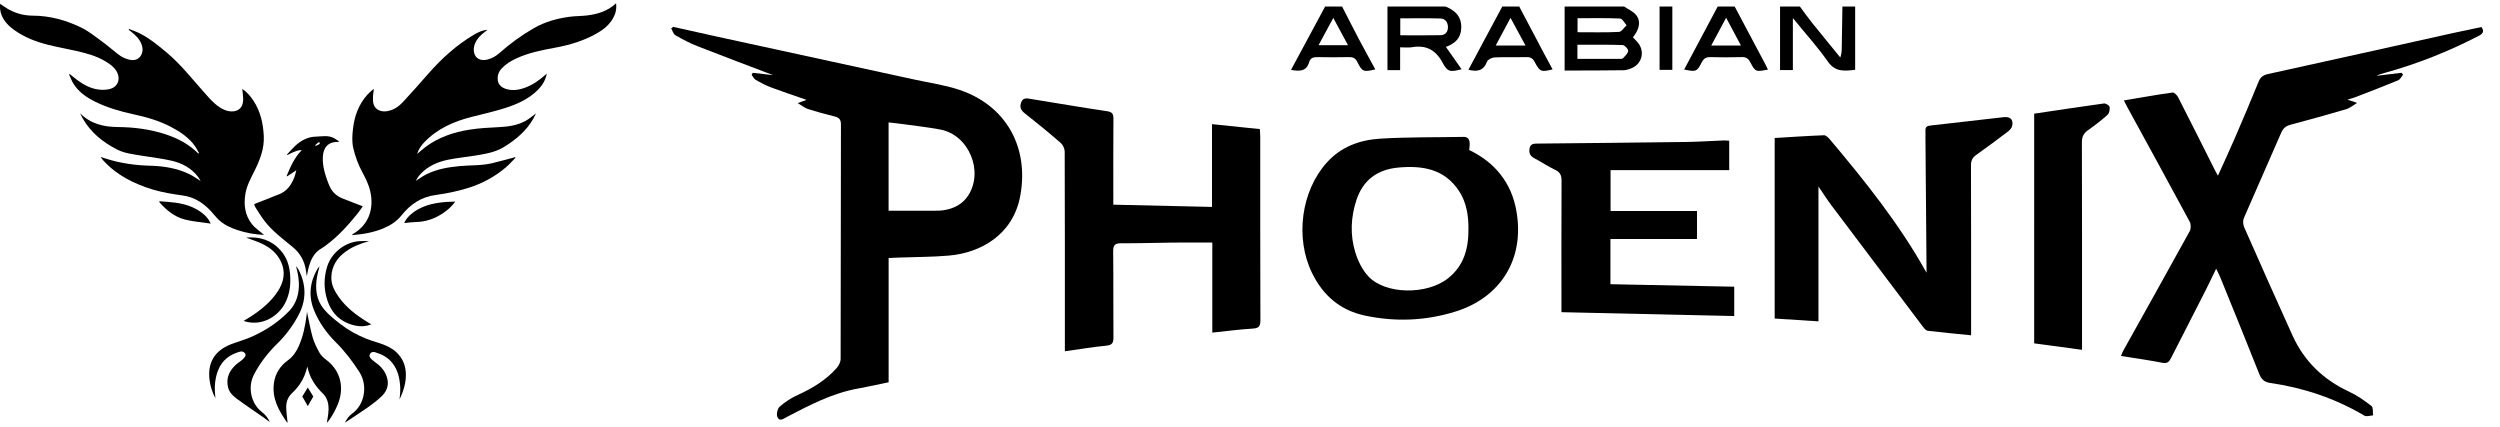
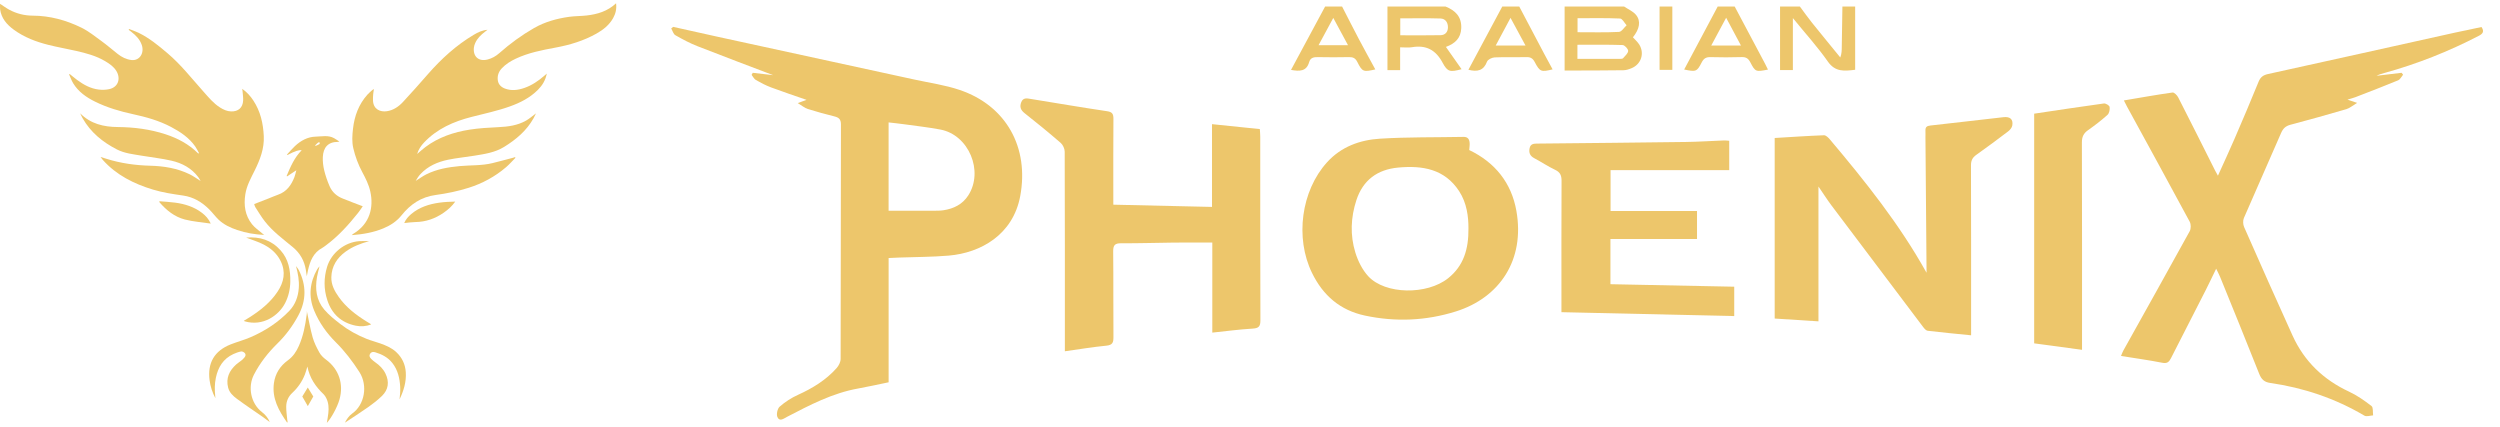
<svg xmlns="http://www.w3.org/2000/svg" version="1.1" id="Layer_1" x="0px" y="0px" width="819.5px" height="139.705px" viewBox="0 0 819.5 139.705" enable-background="new 0 0 819.5 139.705" xml:space="preserve">
  <g>
-     <path d="M532.395,2.147c1.32,0.896,2.925,1.558,3.896,2.739c1.679,2.041,1.154,4.636-1.021,7.348c0.704,0.79,1.542,1.5,2.091,2.389   c1.775,2.876,0.608,6.421-2.51,7.722c-0.845,0.354-1.779,0.666-2.679,0.679c-5.57,0.082-11.146,0.074-16.72,0.095   c-0.761,0.002-1.522,0-2.571,0c0-7.102,0-14.037,0-20.972C519.386,2.147,525.89,2.147,532.395,2.147z M517.079,19.302   c4.839,0,9.463,0.003,14.085-0.01c0.303,0,0.723-0.024,0.881-0.212c0.646-0.759,1.634-1.569,1.665-2.394   c0.026-0.644-1.146-1.898-1.82-1.921c-4.902-0.167-9.813-0.09-14.811-0.09C517.079,16.233,517.079,17.606,517.079,19.302z    M517.118,10.562c4.654,0,9.125,0.12,13.579-0.103c0.869-0.043,1.672-1.414,2.506-2.171c-0.71-0.773-1.391-2.182-2.135-2.214   c-4.604-0.207-9.219-0.104-13.95-0.104C517.118,7.552,517.118,8.91,517.118,10.562z" />
-     <path d="M473.856,2.147c3.214,1.278,5.29,3.319,5.142,7.098c-0.13,3.262-2.012,5.023-5.031,6.135   c1.76,2.504,3.427,4.876,5.137,7.309c-3.729,0.971-4.575,0.949-6.208-2.108c-2.263-4.237-5.429-5.905-10.095-5.099   c-1.123,0.194-2.31,0.029-3.838,0.029c0,2.53,0,4.946,0,7.479c-1.571,0-2.773,0-4.154,0c0-6.994,0-13.917,0-20.842   C461.157,2.147,467.506,2.147,473.856,2.147z M459.008,11.567c4.492,0,8.861,0.063,13.229-0.034   c1.493-0.034,2.401-1.046,2.401-2.598c0-1.601-0.86-2.823-2.438-2.872c-4.367-0.136-8.74-0.047-13.191-0.047   C459.008,7.994,459.008,9.737,459.008,11.567z" />
-     <path d="M608.123,2.147c0,6.866,0,13.732,0,20.724c-3.625,0.446-6.543,0.749-8.946-2.684c-3.354-4.789-7.314-9.154-11.474-14.26   c0,6.059,0,11.466,0,17.03c-1.52,0-2.713,0-4.203,0c0-6.948,0-13.879,0-20.811c2.168,0,4.336,0,6.503,0   c1.32,1.769,2.59,3.579,3.969,5.299c3.063,3.821,6.183,7.597,9.276,11.392c0.484-1.277,0.473-2.401,0.487-3.525   c0.064-4.389,0.137-8.778,0.206-13.166C605.336,2.147,606.729,2.147,608.123,2.147z" />
-     <path d="M439.941,2.147c1.859,3.615,3.689,7.245,5.588,10.841c1.721,3.26,3.514,6.48,5.299,9.764   c-3.906,0.899-4.259,0.818-5.908-2.457c-0.629-1.249-1.406-1.601-2.707-1.573c-3.397,0.07-6.799,0.073-10.194,0.002   c-1.364-0.028-2.464,0.172-2.882,1.645c-0.873,3.081-3.154,3.052-5.942,2.542c3.753-6.975,7.463-13.869,11.173-20.763   C436.225,2.147,438.082,2.147,439.941,2.147z M432.226,14.807c3.477,0,6.428,0,9.647,0c-1.634-3.023-3.113-5.765-4.824-8.932   C435.346,9.029,433.848,11.801,432.226,14.807z" />
-     <path d="M568.633,2.147c3.328,6.27,6.661,12.539,9.989,18.81c0.315,0.595,0.601,1.207,0.916,1.849   c-3.973,0.781-4.15,0.769-5.772-2.362c-0.657-1.268-1.41-1.777-2.857-1.731c-3.398,0.108-6.809,0.107-10.209,0.01   c-1.434-0.041-2.227,0.446-2.876,1.72c-1.572,3.079-1.879,3.15-5.754,2.343c3.678-6.907,7.333-13.772,10.988-20.638   C564.916,2.147,566.774,2.147,568.633,2.147z M570.684,14.922c-1.664-3.119-3.153-5.911-4.855-9.104   c-1.75,3.26-3.243,6.046-4.885,9.104C564.347,14.922,567.264,14.922,570.684,14.922z" />
-     <path d="M498.014,2.147c2.728,5.172,5.449,10.347,8.184,15.516c0.895,1.69,1.816,3.365,2.742,5.078   c-3.777,0.921-4.165,0.808-5.875-2.433c-0.628-1.189-1.385-1.625-2.717-1.59c-3.475,0.088-6.956-0.06-10.424,0.101   c-0.875,0.041-2.217,0.698-2.48,1.397c-1.114,2.961-3.18,3.393-6.096,2.652c3.705-6.923,7.398-13.823,11.092-20.722   C494.297,2.147,496.156,2.147,498.014,2.147z M500.064,14.929c-1.7-3.139-3.206-5.919-4.914-9.073   c-1.732,3.237-3.223,6.019-4.855,9.073C493.713,14.929,496.623,14.929,500.064,14.929z" />
-     <path d="M548.19,2.147c0,6.852,0,13.703,0,20.761c-1.396,0-2.637,0-4.182,0c0-6.936,0-13.848,0-20.761   C545.403,2.147,546.797,2.147,548.19,2.147z" />
-     <path d="M291.29,84.584c0,13.685,0,27.065,0,40.729c-3.356,0.688-6.646,1.441-9.964,2.033c-8.44,1.504-15.899,5.434-23.38,9.32   c-1.056,0.549-2.415,1.682-3.12,0.021c-0.383-0.9,0.024-2.754,0.758-3.396c1.775-1.548,3.839-2.884,5.99-3.856   c4.784-2.168,9.176-4.843,12.679-8.785c0.696-0.781,1.303-1.984,1.306-2.996c0.072-25.618,0.039-51.237,0.102-76.855   c0.005-1.715-0.694-2.282-2.155-2.646c-2.922-0.73-5.835-1.515-8.706-2.426c-1.001-0.318-1.865-1.073-3.299-1.931   c1.356-0.502,2.023-0.748,2.872-1.062c-3.979-1.388-7.814-2.657-11.594-4.074c-1.728-0.648-3.388-1.514-4.993-2.432   c-0.598-0.341-0.949-1.112-1.413-1.688c0.127-0.225,0.255-0.45,0.383-0.675c2.786,0.321,5.572,0.643,8.358,0.964   c-0.058,0.125-0.116,0.25-0.174,0.375c-8.773-3.342-17.565-6.634-26.305-10.06c-2.509-0.983-4.917-2.265-7.259-3.606   c-0.656-0.376-0.91-1.454-1.348-2.21c0.21-0.173,0.42-0.346,0.63-0.52c4.96,1.104,9.915,2.227,14.88,3.307   c21.449,4.67,42.903,9.321,64.352,13.993c4.906,1.068,9.939,1.767,14.668,3.367c15.321,5.184,22.833,18.877,19.872,34.795   c-2.353,12.65-12.911,18.614-23.43,19.517c-5.389,0.463-10.82,0.438-16.23,0.637C293.702,84.466,292.634,84.522,291.29,84.584z    M291.28,69.084c5.023,0,9.792,0.009,14.563-0.007c1.158-0.004,2.332,0.015,3.47-0.163c3.334-0.523,6.183-1.919,8.083-4.859   c5.136-7.946,0.171-19.824-9.107-21.582c-3.943-0.747-7.946-1.187-11.923-1.741c-1.634-0.228-3.275-0.393-5.085-0.606   c0,0.816,0,1.27,0,1.724C291.28,50.656,291.28,59.463,291.28,69.084z" />
-     <path d="M727.038,57.596c1.925-4.268,3.716-8.102,5.393-11.985c2.694-6.249,5.374-12.507,7.929-18.813   c0.635-1.564,1.552-2.193,3.149-2.544c20.394-4.473,40.769-9.022,61.15-13.542c2.927-0.649,5.868-1.242,8.77-1.854   c1.027,1.46,0.385,2.227-0.822,2.854c-9.915,5.147-20.245,9.244-31.021,12.216c-0.86,0.238-1.727,0.474-2.55,0.915   c2.736-0.328,5.477-0.655,8.213-0.982c0.161,0.21,0.321,0.42,0.481,0.63c-0.537,0.63-0.95,1.559-1.633,1.842   c-4.63,1.917-9.314,3.705-13.989,5.517c-0.69,0.268-1.418,0.442-2.606,0.807c1.064,0.36,1.681,0.568,3.161,1.069   c-1.523,0.908-2.458,1.743-3.541,2.061c-6.083,1.781-12.188,3.483-18.314,5.107c-1.57,0.416-2.425,1.208-3.073,2.711   c-4.014,9.302-8.172,18.541-12.182,27.844c-0.361,0.838-0.31,2.118,0.063,2.968c5.237,11.889,10.513,23.761,15.884,35.59   c3.836,8.445,10.107,14.465,18.533,18.381c2.623,1.219,5.055,2.936,7.352,4.713c0.604,0.467,0.371,2.008,0.524,3.058   c-0.96,0.051-2.155,0.501-2.846,0.093c-9.59-5.665-19.924-9.146-30.912-10.727c-1.92-0.273-2.871-1.181-3.58-2.973   c-4.206-10.641-8.54-21.232-12.843-31.834c-0.315-0.773-0.729-1.511-1.274-2.631c-1.242,2.555-2.296,4.811-3.425,7.026   c-3.789,7.444-7.62,14.866-11.393,22.319c-0.636,1.25-1.271,1.795-2.85,1.481c-4.389-0.863-8.828-1.474-13.521-2.229   c0.309-0.723,0.486-1.274,0.767-1.774c7.267-13.035,14.564-26.054,21.757-39.128c0.445-0.813,0.438-2.287-0.004-3.106   c-6.777-12.596-13.666-25.135-20.523-37.688c-0.325-0.595-0.618-1.207-1.057-2.064c5.458-0.919,10.685-1.856,15.938-2.598   c0.546-0.078,1.5,0.879,1.853,1.567c4.085,7.985,8.09,16.01,12.12,24.023C726.321,56.325,726.556,56.722,727.038,57.596z" />
-     <path d="M349.064,115.146c0-1.189,0-1.955,0-2.72c0-20.905,0.02-41.813-0.055-62.717c-0.002-0.975-0.586-2.234-1.322-2.873   c-3.859-3.344-7.813-6.583-11.827-9.74c-1.317-1.036-1.674-2.103-1.094-3.593c0.627-1.611,1.934-1.258,3.147-1.063   c8.319,1.345,16.627,2.773,24.965,4.01c1.739,0.258,2.115,0.906,2.103,2.511c-0.069,8.439-0.035,16.879-0.037,25.318   c0,0.843,0,1.685,0,2.815c10.83,0.245,21.455,0.485,32.351,0.732c0-9.172,0-18.034,0-27.127c5.336,0.549,10.388,1.069,15.682,1.614   c0.048,0.891,0.131,1.707,0.131,2.522c0.007,20.054-0.025,40.107,0.053,60.161c0.008,2.03-0.572,2.604-2.574,2.723   c-4.313,0.251-8.605,0.832-13.194,1.31c0-9.911,0-19.62,0-29.522c-4.416,0-8.564-0.032-12.712,0.011   c-5.729,0.06-11.455,0.26-17.18,0.223c-2.056-0.014-2.621,0.646-2.6,2.669c0.102,9.368,0.007,18.737,0.085,28.106   c0.015,1.764-0.321,2.596-2.303,2.789C358.24,113.742,353.826,114.479,349.064,115.146z" />
-     <path d="M596.092,61.141c0,14.662,0,29.262,0,44.196c-4.676-0.299-9.424-0.604-14.35-0.917c0-19.703,0-39.313,0-59.185   c5.396-0.324,10.772-0.697,16.16-0.899c0.64-0.024,1.442,0.783,1.953,1.388c11.577,13.734,22.781,27.745,31.563,43.509   c0.107,0.191,0.306,0.339,0.107,0.125c-0.119-14.486-0.241-29.338-0.362-44.189c-0.006-0.774,0.039-1.55,0-2.322   c-0.058-1.154,0.416-1.573,1.604-1.701c7.999-0.867,15.983-1.844,23.979-2.734c2.181-0.242,3.201,0.69,2.893,2.694   c-0.109,0.712-0.745,1.486-1.354,1.951c-3.444,2.624-6.932,5.199-10.461,7.71c-1.246,0.886-1.744,1.867-1.737,3.45   c0.063,17.573,0.04,35.146,0.041,52.72c0,0.914,0,1.83,0,2.973c-4.896-0.493-9.568-0.928-14.225-1.481   c-0.551-0.063-1.117-0.733-1.509-1.254c-10.031-13.267-20.049-26.54-30.039-39.838C598.842,65.313,597.485,63.172,596.092,61.141z" />
-     <path d="M481.617,49.188c8.49,4.063,13.832,10.787,15.452,19.911c2.864,16.126-5.492,28.498-19.854,32.998   c-9.807,3.072-19.734,3.487-29.772,1.352c-8.147-1.734-13.756-6.58-17.375-14.004c-5.585-11.452-3.572-26.861,4.937-36.252   c4.633-5.114,10.795-7.33,17.379-7.737c9.096-0.563,18.235-0.406,27.357-0.586c1.434-0.028,1.924,0.802,2.008,2.001   C481.799,47.622,481.67,48.39,481.617,49.188z M481.358,74.823c0.013-3.777-0.521-8.261-3.044-12.14   c-4.76-7.315-12.051-8.49-19.991-7.753c-6.836,0.634-11.555,4.123-13.705,10.701c-1.845,5.644-2.083,11.466-0.34,17.125   c0.858,2.786,2.282,5.679,4.237,7.797c5.552,6.013,19.252,6.19,26.195,0.642C479.701,87.206,481.442,81.771,481.358,74.823z" />
-     <path d="M556.283,78.342c-9.576,0-18.912,0-28.382,0c0,4.987,0,9.817,0,14.82c13.515,0.272,26.942,0.545,40.58,0.819   c0,3.307,0,6.414,0,9.627c-18.795-0.422-37.541-0.844-56.638-1.275c0-0.846,0-1.738,0-2.632   c-0.002-13.466-0.032-26.931,0.035-40.396c0.008-1.759-0.41-2.833-2.09-3.627c-2.371-1.12-4.562-2.61-6.885-3.837   c-1.408-0.744-1.798-1.82-1.497-3.267c0.32-1.536,1.507-1.496,2.714-1.508c16.166-0.161,32.333-0.312,48.5-0.529   c4.176-0.056,8.344-0.34,12.515-0.503c0.521-0.02,1.045,0.064,1.706,0.109c0,3.101,0,6.08,0,9.625c-12.974,0-25.854,0-38.899,0   c0,4.774,0,8.987,0,13.398c9.377,0,18.771,0,28.341,0C556.283,72.244,556.283,75.131,556.283,78.342z" />
-     <path d="M666.804,37.262c7.727-1.151,15.282-2.311,22.855-3.344c0.599-0.081,1.786,0.638,1.868,1.125   c0.14,0.826-0.104,2.075-0.683,2.598c-2.003,1.812-4.164,3.466-6.376,5.023c-1.467,1.032-2.03,2.192-2.024,4.033   c0.068,21.755,0.044,43.509,0.044,65.265c0,0.834,0,1.669,0,2.711c-5.368-0.727-10.469-1.418-15.687-2.124   C666.804,87.435,666.804,62.458,666.804,37.262z" />
+     <g>
+       <path fill="#EDC66B" d="M532.395,2.147c1.32,0.896,2.926,1.558,3.896,2.739c1.679,2.041,1.154,4.636-1.021,7.348    c0.704,0.79,1.543,1.5,2.092,2.389c1.774,2.876,0.607,6.421-2.511,7.722c-0.845,0.354-1.778,0.666-2.679,0.679    c-5.57,0.082-11.146,0.074-16.72,0.095c-0.761,0.002-1.522,0-2.571,0c0-7.102,0-14.037,0-20.972    C519.386,2.147,525.89,2.147,532.395,2.147z M517.079,19.302c4.839,0,9.463,0.003,14.085-0.01c0.303,0,0.723-0.024,0.881-0.212    c0.646-0.759,1.634-1.569,1.665-2.394c0.026-0.644-1.146-1.898-1.82-1.921c-4.901-0.167-9.813-0.09-14.811-0.09    C517.079,16.233,517.079,17.606,517.079,19.302z M517.118,10.562c4.653,0,9.125,0.12,13.579-0.103    c0.869-0.043,1.672-1.414,2.506-2.171c-0.71-0.773-1.392-2.182-2.135-2.214c-4.604-0.207-9.22-0.104-13.95-0.104    C517.118,7.552,517.118,8.91,517.118,10.562z" />
+       <path fill="#EDC66B" d="M473.856,2.147c3.214,1.278,5.29,3.319,5.142,7.098c-0.13,3.262-2.012,5.023-5.031,6.135    c1.76,2.504,3.427,4.876,5.137,7.309c-3.729,0.971-4.574,0.949-6.208-2.108c-2.263-4.237-5.429-5.905-10.095-5.099    c-1.123,0.194-2.31,0.029-3.838,0.029c0,2.53,0,4.946,0,7.479c-1.571,0-2.773,0-4.154,0c0-6.994,0-13.917,0-20.842    C461.157,2.147,467.506,2.147,473.856,2.147z M459.008,11.567c4.492,0,8.861,0.063,13.229-0.034c1.493-0.034,2.4-1.046,2.4-2.598    c0-1.601-0.859-2.823-2.438-2.872c-4.367-0.136-8.74-0.047-13.191-0.047C459.008,7.994,459.008,9.737,459.008,11.567z" />
+       <path fill="#EDC66B" d="M608.123,2.147c0,6.866,0,13.732,0,20.724c-3.625,0.446-6.543,0.749-8.946-2.684    c-3.354-4.789-7.313-9.154-11.474-14.26c0,6.059,0,11.466,0,17.03c-1.521,0-2.713,0-4.203,0c0-6.948,0-13.879,0-20.811    c2.168,0,4.336,0,6.503,0c1.32,1.769,2.59,3.579,3.969,5.299c3.063,3.821,6.184,7.597,9.276,11.392    c0.484-1.277,0.473-2.401,0.487-3.525c0.063-4.389,0.137-8.778,0.206-13.166C605.336,2.147,606.729,2.147,608.123,2.147z" />
+       <path fill="#EDC66B" d="M439.941,2.147c1.858,3.615,3.688,7.245,5.588,10.841c1.721,3.26,3.514,6.48,5.299,9.764    c-3.906,0.899-4.259,0.818-5.908-2.457c-0.629-1.249-1.406-1.601-2.707-1.573c-3.396,0.07-6.799,0.073-10.193,0.002    c-1.364-0.028-2.465,0.172-2.883,1.645c-0.873,3.081-3.153,3.052-5.941,2.542c3.753-6.975,7.463-13.869,11.173-20.763    C436.225,2.147,438.082,2.147,439.941,2.147z M432.226,14.807c3.478,0,6.429,0,9.647,0c-1.634-3.023-3.113-5.765-4.824-8.932    C435.346,9.029,433.848,11.801,432.226,14.807z" />
+       <path fill="#EDC66B" d="M568.633,2.147c3.328,6.27,6.661,12.539,9.989,18.81c0.315,0.595,0.601,1.207,0.916,1.849    c-3.973,0.781-4.15,0.769-5.772-2.362c-0.656-1.268-1.409-1.777-2.856-1.731c-3.398,0.108-6.81,0.107-10.209,0.01    c-1.435-0.041-2.228,0.446-2.876,1.72c-1.572,3.079-1.879,3.15-5.754,2.343c3.678-6.907,7.333-13.772,10.987-20.638    C564.916,2.147,566.774,2.147,568.633,2.147z M570.684,14.922c-1.664-3.119-3.152-5.911-4.854-9.104    c-1.75,3.26-3.243,6.046-4.885,9.104C564.347,14.922,567.264,14.922,570.684,14.922z" />
+       <path fill="#EDC66B" d="M498.014,2.147c2.729,5.172,5.449,10.347,8.185,15.516c0.895,1.69,1.815,3.365,2.742,5.078    c-3.777,0.921-4.165,0.808-5.875-2.433c-0.628-1.189-1.386-1.625-2.718-1.59c-3.475,0.088-6.956-0.06-10.424,0.101    c-0.875,0.041-2.217,0.698-2.479,1.397c-1.114,2.961-3.181,3.393-6.097,2.652c3.705-6.923,7.398-13.823,11.093-20.722    C494.297,2.147,496.156,2.147,498.014,2.147z M500.064,14.929c-1.7-3.139-3.206-5.919-4.914-9.073    c-1.732,3.237-3.224,6.019-4.855,9.073C493.713,14.929,496.623,14.929,500.064,14.929z" />
+       <path fill="#EDC66B" d="M548.19,2.147c0,6.852,0,13.703,0,20.761c-1.396,0-2.638,0-4.183,0c0-6.936,0-13.848,0-20.761    C545.403,2.147,546.797,2.147,548.19,2.147z" />
+       <path fill="#EDC66B" d="M291.29,84.584c0,13.685,0,27.065,0,40.729c-3.356,0.688-6.646,1.44-9.964,2.033    c-8.44,1.504-15.899,5.434-23.38,9.319c-1.056,0.549-2.415,1.683-3.12,0.021c-0.383-0.899,0.024-2.754,0.758-3.396    c1.775-1.548,3.839-2.884,5.99-3.856c4.784-2.168,9.176-4.843,12.679-8.785c0.696-0.78,1.303-1.983,1.306-2.996    c0.072-25.617,0.039-51.236,0.102-76.854c0.005-1.715-0.694-2.282-2.155-2.646c-2.922-0.73-5.835-1.515-8.706-2.426    c-1.001-0.318-1.865-1.073-3.299-1.931c1.356-0.502,2.023-0.748,2.872-1.062c-3.979-1.388-7.814-2.657-11.594-4.074    c-1.728-0.648-3.388-1.514-4.993-2.432c-0.598-0.341-0.949-1.112-1.413-1.688c0.127-0.225,0.255-0.45,0.383-0.675    c2.786,0.321,5.572,0.643,8.358,0.964c-0.058,0.125-0.116,0.25-0.174,0.375c-8.773-3.342-17.565-6.634-26.305-10.06    c-2.509-0.983-4.917-2.265-7.259-3.606c-0.656-0.376-0.91-1.454-1.348-2.21c0.21-0.173,0.42-0.346,0.63-0.52    c4.96,1.104,9.915,2.227,14.88,3.307c21.449,4.67,42.903,9.321,64.352,13.993c4.906,1.068,9.939,1.767,14.668,3.367    c15.321,5.184,22.833,18.877,19.872,34.795c-2.353,12.65-12.911,18.614-23.43,19.517c-5.389,0.463-10.82,0.438-16.23,0.637    C293.702,84.466,292.634,84.522,291.29,84.584z M291.28,69.084c5.023,0,9.792,0.009,14.563-0.007    c1.158-0.004,2.332,0.015,3.47-0.163c3.335-0.523,6.184-1.919,8.084-4.859c5.136-7.946,0.171-19.824-9.107-21.582    c-3.943-0.747-7.946-1.187-11.923-1.741c-1.634-0.228-3.275-0.393-5.085-0.606c0,0.816,0,1.27,0,1.724    C291.28,50.656,291.28,59.463,291.28,69.084z" />
+       <path fill="#EDC66B" d="M727.038,57.596c1.925-4.268,3.716-8.102,5.393-11.985c2.694-6.249,5.374-12.507,7.93-18.813    c0.635-1.564,1.552-2.193,3.148-2.544c20.395-4.473,40.77-9.022,61.15-13.542c2.927-0.649,5.868-1.242,8.77-1.854    c1.027,1.46,0.386,2.227-0.821,2.854c-9.915,5.147-20.245,9.244-31.021,12.216c-0.859,0.238-1.727,0.474-2.55,0.915    c2.736-0.328,5.477-0.655,8.213-0.982c0.161,0.21,0.321,0.42,0.481,0.63c-0.537,0.63-0.95,1.559-1.634,1.842    c-4.63,1.917-9.313,3.705-13.988,5.517c-0.69,0.268-1.418,0.442-2.606,0.807c1.064,0.36,1.682,0.568,3.161,1.069    c-1.523,0.908-2.458,1.743-3.541,2.061c-6.083,1.781-12.188,3.483-18.314,5.107c-1.569,0.416-2.425,1.208-3.072,2.711    c-4.015,9.302-8.172,18.541-12.183,27.844c-0.36,0.838-0.31,2.118,0.063,2.968c5.237,11.889,10.513,23.761,15.884,35.59    c3.836,8.445,10.107,14.465,18.533,18.381c2.623,1.219,5.055,2.937,7.352,4.713c0.604,0.467,0.371,2.008,0.524,3.059    c-0.96,0.051-2.155,0.501-2.847,0.093c-9.59-5.665-19.924-9.146-30.911-10.728c-1.92-0.272-2.871-1.181-3.58-2.973    c-4.206-10.641-8.54-21.232-12.844-31.834c-0.314-0.773-0.729-1.511-1.273-2.631c-1.242,2.555-2.296,4.811-3.425,7.026    c-3.789,7.444-7.62,14.866-11.394,22.319c-0.636,1.25-1.271,1.795-2.85,1.48c-4.389-0.863-8.828-1.475-13.521-2.229    c0.31-0.724,0.486-1.274,0.768-1.774c7.267-13.035,14.563-26.054,21.757-39.128c0.445-0.813,0.438-2.287-0.004-3.106    c-6.777-12.596-13.666-25.135-20.523-37.688c-0.324-0.595-0.617-1.207-1.057-2.064c5.458-0.919,10.685-1.856,15.938-2.598    c0.547-0.078,1.5,0.879,1.854,1.567c4.085,7.985,8.09,16.01,12.12,24.023C726.321,56.325,726.556,56.722,727.038,57.596z" />
+       <path fill="#EDC66B" d="M349.064,115.146c0-1.188,0-1.955,0-2.72c0-20.905,0.02-41.813-0.056-62.717    c-0.002-0.975-0.586-2.234-1.321-2.873c-3.859-3.344-7.813-6.583-11.827-9.74c-1.317-1.036-1.675-2.103-1.095-3.593    c0.627-1.611,1.935-1.258,3.147-1.063c8.319,1.345,16.627,2.773,24.965,4.01c1.739,0.258,2.115,0.906,2.104,2.511    c-0.069,8.439-0.035,16.879-0.037,25.318c0,0.843,0,1.685,0,2.815c10.83,0.245,21.455,0.485,32.351,0.732    c0-9.172,0-18.034,0-27.127c5.336,0.549,10.388,1.069,15.682,1.614c0.049,0.891,0.132,1.707,0.132,2.522    c0.007,20.054-0.025,40.107,0.053,60.161c0.008,2.03-0.572,2.604-2.574,2.723c-4.313,0.251-8.604,0.832-13.194,1.31    c0-9.91,0-19.619,0-29.521c-4.415,0-8.563-0.031-12.712,0.012c-5.729,0.06-11.454,0.26-17.18,0.223    c-2.056-0.014-2.621,0.646-2.6,2.669c0.102,9.368,0.007,18.737,0.085,28.106c0.015,1.764-0.321,2.596-2.304,2.789    C358.24,113.742,353.826,114.479,349.064,115.146z" />
+       <path fill="#EDC66B" d="M596.092,61.141c0,14.662,0,29.262,0,44.196c-4.676-0.299-9.424-0.604-14.35-0.917    c0-19.703,0-39.313,0-59.185c5.396-0.324,10.771-0.697,16.16-0.899c0.64-0.024,1.441,0.783,1.953,1.388    c11.576,13.734,22.78,27.745,31.563,43.509c0.107,0.19,0.306,0.339,0.107,0.125c-0.119-14.486-0.241-29.338-0.362-44.189    c-0.006-0.774,0.039-1.55,0-2.322c-0.058-1.154,0.416-1.573,1.604-1.701c7.999-0.867,15.983-1.844,23.979-2.734    c2.181-0.242,3.201,0.69,2.893,2.694c-0.108,0.712-0.745,1.486-1.354,1.951c-3.444,2.624-6.933,5.199-10.461,7.71    c-1.246,0.886-1.744,1.867-1.737,3.45c0.063,17.573,0.04,35.146,0.041,52.72c0,0.914,0,1.83,0,2.974    c-4.896-0.493-9.568-0.929-14.225-1.481c-0.552-0.063-1.117-0.732-1.509-1.254c-10.031-13.267-20.05-26.54-30.039-39.838    C598.842,65.313,597.485,63.172,596.092,61.141z" />
+       <path fill="#EDC66B" d="M481.617,49.188c8.49,4.063,13.832,10.787,15.452,19.911c2.863,16.126-5.492,28.498-19.854,32.998    c-9.807,3.072-19.733,3.487-29.771,1.353c-8.147-1.734-13.757-6.58-17.375-14.005c-5.585-11.451-3.572-26.86,4.937-36.251    c4.633-5.114,10.795-7.33,17.379-7.737c9.097-0.563,18.235-0.406,27.357-0.586c1.434-0.028,1.924,0.802,2.008,2.001    C481.799,47.622,481.67,48.39,481.617,49.188z M481.358,74.823c0.013-3.777-0.521-8.261-3.044-12.14    c-4.761-7.315-12.052-8.49-19.991-7.753c-6.836,0.634-11.556,4.123-13.705,10.701c-1.845,5.644-2.083,11.466-0.34,17.125    c0.857,2.786,2.281,5.679,4.236,7.797c5.553,6.013,19.252,6.19,26.195,0.642C479.701,87.206,481.442,81.771,481.358,74.823z" />
+       <path fill="#EDC66B" d="M556.283,78.342c-9.576,0-18.912,0-28.382,0c0,4.987,0,9.817,0,14.82    c13.515,0.272,26.941,0.545,40.58,0.819c0,3.307,0,6.414,0,9.627c-18.796-0.422-37.541-0.844-56.639-1.275    c0-0.846,0-1.738,0-2.632c-0.002-13.466-0.032-26.931,0.035-40.396c0.008-1.759-0.41-2.833-2.09-3.627    c-2.371-1.12-4.563-2.61-6.885-3.837c-1.408-0.744-1.798-1.82-1.497-3.267c0.319-1.536,1.507-1.496,2.714-1.508    c16.166-0.161,32.333-0.312,48.5-0.529c4.176-0.056,8.344-0.34,12.515-0.503c0.521-0.02,1.045,0.064,1.706,0.109    c0,3.101,0,6.08,0,9.625c-12.974,0-25.854,0-38.898,0c0,4.774,0,8.987,0,13.398c9.377,0,18.771,0,28.341,0    C556.283,72.244,556.283,75.131,556.283,78.342z" />
+       <path fill="#EDC66B" d="M666.804,37.262c7.728-1.151,15.282-2.311,22.855-3.344c0.599-0.081,1.786,0.638,1.868,1.125    c0.14,0.826-0.104,2.075-0.684,2.598c-2.003,1.812-4.164,3.466-6.376,5.023c-1.467,1.032-2.03,2.192-2.023,4.033    c0.067,21.755,0.044,43.509,0.044,65.265c0,0.834,0,1.669,0,2.711c-5.368-0.727-10.469-1.418-15.688-2.124    C666.804,87.435,666.804,62.458,666.804,37.262z" />
+     </g>
  </g>
  <g>
-     <path fill-rule="evenodd" clip-rule="evenodd" d="M26.274,37.135c3.449,3.5,7.743,4.468,12.341,4.507   c5.339,0.046,10.572,0.713,15.655,2.377c3.971,1.3,7.597,3.212,10.599,6.185c0.067,0.066,0.156,0.11,0.404,0.054   c-0.421-0.75-0.781-1.542-1.273-2.242c-2.031-2.891-4.874-4.792-7.943-6.409c-3.924-2.067-8.129-3.245-12.443-4.178   c-4.296-0.929-8.521-2.163-12.482-4.125c-2.85-1.411-5.425-3.204-7.125-5.979c-0.559-0.913-0.913-1.951-1.36-2.933   c0.069-0.043,0.139-0.086,0.209-0.129c0.809,0.651,1.596,1.331,2.431,1.947c2.124,1.566,4.413,2.831,7.071,3.149   c1.117,0.134,2.307,0.108,3.402-0.127c3.069-0.661,3.858-3.516,2.397-5.942c-0.878-1.458-2.26-2.386-3.686-3.238   c-2.947-1.759-6.221-2.617-9.521-3.37c-3.009-0.686-6.057-1.208-9.049-1.959c-4.074-1.022-7.984-2.495-11.41-5.011   C2.216,8.043,0.443,5.998,0.039,3.07C-0.042,2.479,0.027,1.868,0.027,1.25c1.016,0.663,1.962,1.378,2.994,1.933   c2.388,1.283,4.993,1.935,7.677,1.946C16.364,5.154,21.68,6.612,26.692,9.07c2.344,1.15,4.437,2.839,6.567,4.389   c1.827,1.33,3.539,2.817,5.315,4.217c1.34,1.057,2.825,1.808,4.547,2.002c2.569,0.291,4.274-2.211,3.352-4.934   c-0.615-1.814-1.9-3.115-3.367-4.264c-0.306-0.24-0.619-0.471-0.929-0.706c0.043-0.088,0.087-0.177,0.131-0.265   c1.017,0.397,2.065,0.729,3.044,1.203c3.557,1.723,6.578,4.211,9.57,6.748c4.416,3.743,7.95,8.301,11.786,12.583   c1.67,1.863,3.246,3.823,5.398,5.181c1.116,0.705,2.291,1.259,3.642,1.301c2.352,0.072,3.82-1.202,3.951-3.542   c0.056-1-0.112-2.014-0.184-3.021c-0.017-0.227-0.059-0.452-0.11-0.839c1.561,1.098,2.69,2.384,3.645,3.833   c2.328,3.533,3.216,7.478,3.418,11.654c0.198,4.101-1.238,7.75-2.989,11.293c-1.239,2.51-2.615,4.934-3.058,7.757   c-0.562,3.576-0.104,6.949,2.182,9.835c0.907,1.146,2.188,1.998,3.307,2.975c0.21,0.184,0.464,0.316,0.672,0.533   c-3.023-0.139-5.968-0.633-8.822-1.6c-2.263-0.768-4.42-1.766-6.157-3.445c-1.068-1.033-1.948-2.258-3.003-3.307   c-2.391-2.38-5.128-4.058-8.582-4.553c-3.317-0.476-6.673-0.977-9.866-1.945c-6.229-1.886-11.981-4.738-16.433-9.708   c-0.227-0.254-0.418-0.54-0.766-0.992c0.798,0.248,1.39,0.43,1.98,0.615c4.658,1.459,9.421,2.128,14.307,2.255   c4.463,0.116,8.868,0.82,12.941,2.809c1.23,0.601,2.348,1.434,3.585,2.203c-0.263-0.435-0.485-0.888-0.783-1.285   c-2.205-2.936-5.286-4.572-8.741-5.372c-3.231-0.749-6.558-1.085-9.834-1.65c-2.749-0.474-5.567-0.742-8.097-2.046   c-4.656-2.399-8.61-5.594-11.236-10.231C26.779,38.229,26.54,37.674,26.274,37.135z" />
-     <path fill-rule="evenodd" clip-rule="evenodd" d="M136.736,50.473c1.006-0.846,1.843-1.623,2.754-2.301   c4.294-3.196,9.229-4.855,14.434-5.672c3.12-0.49,6.298-0.668,9.457-0.818c3.18-0.151,6.277-0.554,9.076-2.156   c1.14-0.653,2.14-1.548,3.237-2.359c-0.252,0.51-0.498,1.065-0.794,1.593c-2.294,4.097-5.746,6.988-9.683,9.414   c-2.978,1.835-6.325,2.304-9.656,2.854c-2.889,0.478-5.817,0.74-8.68,1.332c-3.435,0.711-6.61,2.082-9.067,4.722   c-0.619,0.665-1.11,1.448-1.548,2.224c1.156-0.724,2.264-1.546,3.479-2.153c3.437-1.717,7.164-2.355,10.944-2.708   c3.574-0.334,7.203-0.108,10.727-0.971c2.247-0.55,4.479-1.161,6.718-1.748c0.225-0.059,0.443-0.143,0.665-0.215   c0.06,0.069,0.119,0.137,0.179,0.205c-1.031,1.04-1.997,2.157-3.106,3.105c-3.611,3.084-7.757,5.326-12.243,6.738   c-3.511,1.105-7.172,1.87-10.823,2.358c-4.747,0.636-8.287,3.055-11.155,6.637c-1.61,2.012-3.645,3.326-5.953,4.291   c-3.276,1.367-6.73,1.959-10.406,2.238c0.218-0.197,0.322-0.324,0.455-0.404c5.618-3.344,6.762-8.821,5.641-13.893   c-0.509-2.3-1.549-4.346-2.646-6.392c-1.328-2.474-2.297-5.091-2.935-7.829c-0.492-2.112-0.334-4.241-0.095-6.357   c0.474-4.2,1.878-8.025,4.751-11.211c0.497-0.551,1.08-1.026,1.632-1.526c0.109-0.1,0.261-0.154,0.479-0.279   c-0.095,0.647-0.204,1.192-0.247,1.742c-0.053,0.662-0.087,1.331-0.061,1.994c0.119,2.974,2.442,3.845,4.547,3.531   c2.121-0.317,3.841-1.492,5.253-3.001c2.818-3.013,5.543-6.116,8.264-9.219c4.382-4.998,9.243-9.429,14.977-12.839   c1.367-0.813,2.805-1.504,4.502-1.632c-0.273,0.209-0.546,0.418-0.82,0.628c-1.325,1.014-2.515,2.153-3.209,3.704   c-0.214,0.479-0.384,1.003-0.44,1.521c-0.322,2.955,1.606,4.629,4.485,3.886c1.437-0.371,2.705-1.076,3.827-2.069   c3.542-3.135,7.365-5.931,11.451-8.267c3.495-1.998,7.42-3.089,11.43-3.653c1.892-0.266,3.825-0.225,5.727-0.439   c3.548-0.4,6.892-1.372,9.691-4.001c0.229,1.831-0.147,3.395-0.97,4.86c-1.269,2.261-3.231,3.815-5.432,5.058   c-4.216,2.381-8.778,3.746-13.532,4.624c-4.419,0.816-8.849,1.685-12.962,3.623c-1.694,0.799-3.274,1.774-4.573,3.16   c-1.053,1.124-1.505,2.454-1.294,3.958c0.193,1.373,1.136,2.223,2.362,2.681c2.123,0.792,4.254,0.508,6.338-0.215   c2.478-0.86,4.604-2.312,6.567-4.024c0.217-0.189,0.436-0.377,0.787-0.682c-0.432,2.188-1.456,3.859-2.88,5.294   c-2.588,2.611-5.773,4.236-9.191,5.46c-4.12,1.476-8.392,2.377-12.62,3.458c-5.839,1.492-11.285,3.878-15.538,8.375   C138.028,47.749,137.218,48.922,136.736,50.473z" />
-     <path fill-rule="evenodd" clip-rule="evenodd" d="M111.251,46.402c-0.338,0.072-0.413,0.103-0.487,0.103   c-3.298,0.002-4.789,1.894-4.94,4.947c-0.073,1.466,0.115,2.99,0.46,4.421c0.42,1.748,1.027,3.47,1.738,5.124   c0.868,2.017,2.433,3.391,4.514,4.157c1.048,0.387,2.078,0.822,3.121,1.226c1.039,0.403,2.084,0.793,3.252,1.237   c-0.548,0.778-1.013,1.516-1.554,2.193c-3.167,3.963-6.547,7.715-10.67,10.729c-0.343,0.25-0.679,0.523-1.052,0.723   c-2.916,1.557-3.975,4.299-4.664,7.275c-0.138,0.594-0.234,1.197-0.395,2.025c-0.129-0.846-0.216-1.473-0.32-2.1   c-0.5-3.004-1.873-5.463-4.255-7.439c-3.211-2.666-6.616-5.148-9.204-8.48c-1.137-1.464-2.088-3.073-3.099-4.632   c-0.179-0.277-0.236-0.633-0.374-1.018c1.64-0.638,3.22-1.25,4.797-1.869c1.016-0.399,2.012-0.852,3.042-1.208   c2.815-0.974,4.327-3.146,5.352-5.762c0.256-0.652,0.381-1.356,0.623-2.247c-1.147,0.762-2.089,1.387-3.029,2.012   c-0.051-0.045-0.101-0.092-0.151-0.137c1.261-3.021,2.549-6.026,4.934-8.43c-0.969-0.148-2.152,0.252-4.66,1.557   c-0.057-0.049-0.112-0.099-0.168-0.148c0.87-0.928,1.694-1.905,2.62-2.773c1.92-1.798,4.179-3.044,6.835-3.099   c2.003-0.042,4.098-0.566,6.018,0.514C110.057,45.597,110.548,45.95,111.251,46.402z M103.307,47.655   c0.051,0.059,0.102,0.118,0.151,0.176c0.399-0.184,0.816-0.339,1.191-0.565c0.13-0.078,0.154-0.331,0.227-0.503   c-0.186-0.03-0.443-0.154-0.545-0.075C103.962,46.973,103.645,47.327,103.307,47.655z" />
-     <path fill-rule="evenodd" clip-rule="evenodd" d="M113.053,138.558c0.56-1.063,1.277-2.215,2.402-3.004   c4.004-2.803,5.244-9.1,2.343-13.621c-2.252-3.512-4.76-6.791-7.728-9.744c-3.005-2.99-5.448-6.432-7.078-10.365   c-1.935-4.666-1.464-9.217,1.002-13.586c0.16-0.285,0.407-0.52,0.744-0.943c-0.317,1.332-0.643,2.426-0.833,3.543   c-0.66,3.865-0.215,7.584,2.386,10.639c1.536,1.803,3.444,3.324,5.334,4.779c2.602,2.006,5.482,3.59,8.536,4.814   c1.479,0.592,3.039,0.979,4.54,1.521c1.882,0.68,3.723,1.449,5.218,2.855c1.894,1.781,2.917,3.955,3.096,6.549   c0.218,3.178-0.69,6.096-2.047,8.928c0.068-0.68,0.161-1.359,0.198-2.041c0.037-0.689,0.059-1.387,0.019-2.076   c-0.165-2.838-0.769-5.537-2.586-7.834c-1.45-1.834-3.415-2.844-5.598-3.498c-0.654-0.195-1.29-0.162-1.684,0.512   c-0.401,0.686-0.074,1.24,0.412,1.709c0.399,0.387,0.828,0.752,1.284,1.068c1.402,0.973,2.584,2.135,3.341,3.688   c1.327,2.729,0.992,5.275-1.19,7.379c-1.354,1.307-2.853,2.486-4.393,3.57C118.213,135.204,115.568,136.886,113.053,138.558z" />
-     <path fill-rule="evenodd" clip-rule="evenodd" d="M70.602,130.524c-0.982-1.852-1.628-3.805-1.9-5.867   c-0.748-5.676,1.584-9.668,6.936-11.775c2.128-0.836,4.357-1.424,6.454-2.326c4.79-2.064,9.111-4.881,12.739-8.656   c1.973-2.055,2.895-4.625,3.11-7.445c0.188-2.453-0.258-4.818-0.908-7.23c0.298,0.418,0.656,0.805,0.886,1.258   c2.532,4.99,2.531,9.979-0.123,14.92c-1.824,3.4-4.085,6.477-6.854,9.186c-3.087,3.02-5.738,6.416-7.71,10.24   c-2.049,3.975-1.086,9.396,2.684,12.287c1.123,0.859,1.958,1.922,2.524,3.244c-0.79-0.584-1.568-1.186-2.374-1.748   c-2.814-1.967-5.683-3.859-8.439-5.904c-1.247-0.924-2.437-2.033-2.846-3.652c-0.781-3.084,0.37-5.531,2.616-7.57   c0.549-0.498,1.2-0.883,1.774-1.354c0.367-0.303,0.704-0.65,1.011-1.016c0.365-0.434,0.434-0.998,0.058-1.389   c-0.288-0.301-0.843-0.592-1.209-0.521c-0.875,0.17-1.741,0.486-2.555,0.863c-3.297,1.527-4.979,4.281-5.707,7.717   c-0.431,2.027-0.438,4.072-0.208,6.123C70.583,130.112,70.589,130.319,70.602,130.524z" />
-     <path fill-rule="evenodd" clip-rule="evenodd" d="M94.082,138.47c-2.708-3.861-4.977-7.881-4.291-12.881   c0.432-3.15,2.057-5.652,4.589-7.486c1.699-1.23,2.759-2.854,3.577-4.691c1.453-3.268,2.125-6.738,2.574-10.262   c0.054-0.418,0.118-0.836,0.043-1.211c0.619,2.875,1.111,5.783,1.902,8.607c0.489,1.746,1.33,3.42,2.215,5.014   c0.496,0.895,1.311,1.689,2.146,2.305c4.241,3.117,5.917,7.998,4.421,13.166c-0.704,2.428-2.649,6.039-4.121,7.596   c0.173-1.096,0.374-2.113,0.485-3.139c0.186-1.715,0.127-3.414-0.683-4.992c-0.229-0.443-0.49-0.906-0.847-1.244   c-2.633-2.49-4.596-5.367-5.328-9.092c-0.301,0.961-0.518,1.838-0.848,2.668c-0.91,2.285-2.29,4.277-4.087,5.941   c-1.346,1.246-1.992,2.775-2.007,4.531c-0.013,1.453,0.216,2.908,0.347,4.363c0.023,0.258,0.084,0.512,0.128,0.768   C94.226,138.444,94.153,138.456,94.082,138.47z" />
-     <path fill-rule="evenodd" clip-rule="evenodd" d="M121.026,79.042c-2.778,0.766-5.429,1.764-7.766,3.471   c-2.823,2.064-4.545,4.77-4.646,8.334c-0.07,2.49,1.061,4.586,2.449,6.537c2.405,3.385,5.632,5.854,9.121,8.014   c0.431,0.266,0.865,0.523,1.296,0.791c0.04,0.025,0.062,0.082,0.138,0.189c-1.66,0.617-3.363,0.721-5.028,0.377   c-4.699-0.975-7.818-3.811-9.3-8.371c-1.176-3.621-1.176-7.283-0.065-10.928c1.381-4.531,5.733-8.031,10.469-8.4   C118.799,78.97,119.915,79.042,121.026,79.042z" />
-     <path fill-rule="evenodd" clip-rule="evenodd" d="M80.674,77.882c4.442-0.367,8.257,0.793,11.27,4.143   c2.653,2.949,3.287,6.539,3.217,10.332c-0.047,2.455-0.582,4.824-1.704,7.008c-2.038,3.963-7.167,7.736-13.245,5.965   c-0.071-0.02-0.133-0.078-0.288-0.174c0.673-0.41,1.307-0.777,1.925-1.172c3.529-2.25,6.764-4.82,9.12-8.355   c2.11-3.168,2.773-6.49,1.038-10.037c-1.338-2.732-3.592-4.533-6.288-5.773C84.107,79.077,82.405,78.538,80.674,77.882z" />
-     <path fill-rule="evenodd" clip-rule="evenodd" d="M132.503,73.118c0.504-1.217,1.344-2.154,2.319-2.973   c2.66-2.229,5.831-3.24,9.194-3.709c1.717-0.24,3.457-0.316,5.22-0.352c-1.061,1.496-2.36,2.646-3.796,3.644   c-2.801,1.948-5.885,3.019-9.323,3.063C134.931,72.81,133.747,73.001,132.503,73.118z" />
-     <path fill-rule="evenodd" clip-rule="evenodd" d="M52.22,65.963c1.774,0.153,3.519,0.231,5.241,0.469   c3.146,0.434,6.135,1.357,8.709,3.312c1.189,0.903,2.203,1.967,2.915,3.547c-2.947-0.443-5.78-0.637-8.482-1.334   c-3.384-0.873-6.061-3.031-8.334-5.665C52.241,66.262,52.253,66.197,52.22,65.963z" />
-     <path fill-rule="evenodd" clip-rule="evenodd" d="M102.698,129.968c-0.688,1.207-1.319,2.316-1.799,3.156   c-0.485-0.844-1.133-1.971-1.81-3.146c0.523-0.857,1.144-1.875,1.801-2.949C101.533,128.073,102.161,129.095,102.698,129.968z" />
+     <path fill="#EDC66B" d="M26.274,37.135c3.449,3.5,7.743,4.468,12.341,4.507c5.339,0.046,10.572,0.713,15.655,2.377   c3.971,1.3,7.597,3.212,10.599,6.185c0.067,0.066,0.156,0.11,0.404,0.054c-0.421-0.75-0.781-1.542-1.273-2.242   c-2.031-2.891-4.874-4.792-7.943-6.409c-3.924-2.067-8.129-3.245-12.443-4.178c-4.296-0.929-8.521-2.163-12.482-4.125   c-2.85-1.411-5.425-3.204-7.125-5.979c-0.559-0.913-0.913-1.951-1.36-2.933c0.069-0.043,0.139-0.086,0.209-0.129   c0.809,0.651,1.596,1.331,2.431,1.947c2.124,1.566,4.413,2.831,7.071,3.149c1.117,0.134,2.307,0.108,3.402-0.127   c3.069-0.661,3.858-3.516,2.397-5.942c-0.878-1.458-2.26-2.386-3.686-3.238c-2.947-1.759-6.221-2.617-9.521-3.37   c-3.009-0.686-6.057-1.208-9.049-1.959c-4.074-1.022-7.984-2.495-11.41-5.011C2.216,8.043,0.443,5.998,0.039,3.07   c-0.081-0.591-0.012-1.202-0.012-1.82c1.016,0.663,1.962,1.378,2.994,1.933c2.388,1.283,4.993,1.935,7.677,1.946   C16.364,5.154,21.68,6.612,26.692,9.07c2.344,1.15,4.437,2.839,6.567,4.389c1.827,1.33,3.539,2.817,5.315,4.217   c1.34,1.057,2.825,1.808,4.547,2.002c2.569,0.291,4.274-2.211,3.352-4.934c-0.615-1.814-1.9-3.115-3.367-4.264   c-0.306-0.24-0.619-0.471-0.929-0.706c0.043-0.088,0.087-0.177,0.131-0.265c1.017,0.397,2.065,0.729,3.044,1.203   c3.557,1.723,6.578,4.211,9.57,6.748c4.416,3.743,7.95,8.301,11.786,12.583c1.67,1.863,3.246,3.823,5.398,5.181   c1.116,0.705,2.291,1.259,3.642,1.301c2.352,0.072,3.82-1.202,3.951-3.542c0.056-1-0.112-2.014-0.184-3.021   c-0.017-0.227-0.059-0.452-0.11-0.839c1.561,1.098,2.69,2.384,3.645,3.833c2.328,3.533,3.216,7.478,3.418,11.654   c0.198,4.101-1.238,7.75-2.989,11.293c-1.239,2.51-2.615,4.934-3.058,7.757c-0.562,3.576-0.104,6.948,2.182,9.835   c0.907,1.146,2.188,1.998,3.307,2.975c0.21,0.184,0.464,0.316,0.672,0.533c-3.023-0.139-5.968-0.633-8.822-1.6   c-2.263-0.769-4.42-1.767-6.157-3.445c-1.068-1.033-1.948-2.258-3.003-3.307c-2.391-2.38-5.128-4.058-8.582-4.553   c-3.317-0.476-6.673-0.977-9.866-1.945c-6.229-1.886-11.981-4.738-16.433-9.708c-0.227-0.254-0.418-0.54-0.766-0.992   c0.798,0.248,1.39,0.43,1.98,0.615c4.658,1.459,9.421,2.128,14.307,2.255c4.463,0.116,8.868,0.82,12.941,2.809   c1.23,0.601,2.348,1.434,3.585,2.203c-0.263-0.435-0.485-0.888-0.783-1.285c-2.205-2.936-5.286-4.572-8.741-5.372   c-3.231-0.749-6.558-1.085-9.834-1.65c-2.749-0.474-5.567-0.742-8.097-2.046c-4.656-2.399-8.61-5.594-11.236-10.231   C26.779,38.229,26.54,37.674,26.274,37.135z" />
+     <path fill="#EDC66B" d="M136.736,50.473c1.006-0.846,1.843-1.623,2.754-2.301c4.294-3.196,9.229-4.855,14.434-5.672   c3.12-0.49,6.298-0.668,9.457-0.818c3.18-0.151,6.277-0.554,9.076-2.156c1.14-0.653,2.14-1.548,3.237-2.359   c-0.252,0.51-0.498,1.065-0.794,1.593c-2.294,4.097-5.746,6.988-9.683,9.414c-2.978,1.835-6.325,2.304-9.656,2.854   c-2.889,0.478-5.817,0.74-8.68,1.332c-3.435,0.711-6.61,2.082-9.067,4.722c-0.619,0.665-1.11,1.448-1.548,2.224   c1.156-0.724,2.264-1.546,3.479-2.153c3.437-1.717,7.164-2.355,10.944-2.708c3.574-0.334,7.203-0.108,10.727-0.971   c2.247-0.55,4.479-1.161,6.718-1.748c0.225-0.059,0.443-0.143,0.665-0.215c0.06,0.069,0.119,0.137,0.179,0.205   c-1.031,1.04-1.997,2.157-3.106,3.105c-3.611,3.084-7.757,5.326-12.243,6.738c-3.511,1.105-7.172,1.87-10.823,2.358   c-4.747,0.636-8.287,3.055-11.155,6.637c-1.61,2.012-3.645,3.326-5.953,4.291c-3.276,1.367-6.73,1.959-10.406,2.238   c0.218-0.197,0.322-0.324,0.455-0.404c5.618-3.344,6.762-8.821,5.641-13.893c-0.509-2.3-1.549-4.346-2.646-6.392   c-1.328-2.474-2.297-5.091-2.935-7.829c-0.492-2.112-0.334-4.241-0.095-6.357c0.474-4.2,1.878-8.025,4.751-11.211   c0.497-0.551,1.08-1.026,1.632-1.526c0.109-0.1,0.261-0.154,0.479-0.279c-0.095,0.647-0.204,1.192-0.247,1.742   c-0.053,0.662-0.087,1.331-0.061,1.994c0.119,2.974,2.442,3.845,4.547,3.531c2.121-0.317,3.841-1.492,5.253-3.001   c2.818-3.013,5.543-6.116,8.264-9.219c4.382-4.998,9.243-9.429,14.977-12.839c1.367-0.813,2.805-1.504,4.502-1.632   c-0.273,0.209-0.546,0.418-0.82,0.628c-1.325,1.014-2.515,2.153-3.209,3.704c-0.214,0.479-0.384,1.003-0.44,1.521   c-0.322,2.955,1.606,4.629,4.485,3.886c1.437-0.371,2.705-1.076,3.827-2.069c3.542-3.135,7.365-5.931,11.451-8.267   c3.495-1.998,7.42-3.089,11.43-3.653c1.892-0.266,3.825-0.225,5.727-0.439c3.548-0.4,6.892-1.372,9.691-4.001   c0.229,1.831-0.147,3.395-0.97,4.86c-1.269,2.261-3.231,3.815-5.432,5.058c-4.216,2.381-8.778,3.746-13.532,4.624   c-4.419,0.816-8.849,1.685-12.962,3.623c-1.694,0.799-3.274,1.774-4.573,3.16c-1.053,1.124-1.505,2.454-1.294,3.958   c0.193,1.373,1.136,2.223,2.362,2.681c2.123,0.792,4.254,0.508,6.338-0.215c2.478-0.86,4.604-2.312,6.567-4.024   c0.217-0.188,0.436-0.377,0.787-0.682c-0.432,2.188-1.456,3.859-2.88,5.294c-2.588,2.611-5.773,4.236-9.191,5.46   c-4.12,1.476-8.392,2.377-12.62,3.458c-5.839,1.492-11.285,3.878-15.538,8.375C138.028,47.749,137.218,48.922,136.736,50.473z" />
+     <path fill="#EDC66B" d="M111.251,46.402c-0.338,0.072-0.413,0.103-0.487,0.103c-3.298,0.002-4.789,1.894-4.94,4.947   c-0.073,1.466,0.115,2.99,0.46,4.421c0.42,1.748,1.027,3.47,1.738,5.124c0.868,2.017,2.433,3.391,4.514,4.157   c1.048,0.387,2.078,0.822,3.121,1.226c1.039,0.403,2.084,0.793,3.252,1.237c-0.548,0.778-1.013,1.516-1.554,2.193   c-3.167,3.962-6.547,7.714-10.67,10.729c-0.343,0.25-0.679,0.522-1.052,0.724c-2.916,1.557-3.975,4.299-4.664,7.274   c-0.138,0.594-0.234,1.196-0.395,2.024c-0.129-0.846-0.216-1.473-0.32-2.1c-0.5-3.004-1.873-5.463-4.255-7.439   c-3.211-2.666-6.616-5.147-9.204-8.479c-1.137-1.464-2.088-3.073-3.099-4.632c-0.179-0.277-0.236-0.633-0.374-1.018   c1.64-0.638,3.22-1.25,4.797-1.869c1.016-0.399,2.012-0.852,3.042-1.208c2.815-0.974,4.327-3.146,5.352-5.762   c0.256-0.652,0.381-1.356,0.623-2.247c-1.147,0.762-2.089,1.387-3.029,2.012c-0.051-0.045-0.101-0.092-0.151-0.137   c1.261-3.021,2.549-6.026,4.934-8.43c-0.969-0.148-2.152,0.252-4.66,1.557c-0.057-0.049-0.112-0.099-0.168-0.148   c0.87-0.928,1.694-1.905,2.62-2.773c1.92-1.798,4.179-3.044,6.835-3.099c2.003-0.042,4.098-0.566,6.018,0.514   C110.057,45.597,110.548,45.95,111.251,46.402z M103.307,47.655c0.051,0.059,0.102,0.118,0.151,0.176   c0.399-0.184,0.816-0.339,1.191-0.565c0.13-0.078,0.154-0.331,0.227-0.503c-0.186-0.03-0.443-0.154-0.545-0.075   C103.962,46.973,103.645,47.327,103.307,47.655z" />
+     <path fill="#EDC66B" d="M113.053,138.558c0.56-1.063,1.277-2.215,2.402-3.004c4.004-2.803,5.244-9.1,2.343-13.621   c-2.252-3.512-4.76-6.791-7.728-9.744c-3.005-2.989-5.448-6.432-7.078-10.364c-1.935-4.666-1.464-9.218,1.002-13.587   c0.16-0.284,0.407-0.52,0.744-0.942c-0.317,1.332-0.643,2.427-0.833,3.543c-0.66,3.865-0.215,7.584,2.386,10.64   c1.536,1.803,3.444,3.323,5.334,4.778c2.602,2.006,5.482,3.591,8.536,4.813c1.479,0.593,3.039,0.979,4.54,1.521   c1.882,0.68,3.723,1.449,5.218,2.855c1.894,1.781,2.917,3.955,3.096,6.549c0.218,3.178-0.69,6.096-2.047,8.928   c0.068-0.68,0.161-1.359,0.198-2.041c0.037-0.689,0.059-1.387,0.019-2.076c-0.165-2.838-0.769-5.537-2.586-7.834   c-1.45-1.834-3.415-2.844-5.598-3.498c-0.654-0.195-1.29-0.162-1.684,0.512c-0.401,0.687-0.074,1.24,0.412,1.709   c0.399,0.388,0.828,0.753,1.284,1.068c1.402,0.973,2.584,2.135,3.341,3.688c1.327,2.729,0.992,5.274-1.19,7.379   c-1.354,1.308-2.853,2.485-4.393,3.569C118.213,135.204,115.568,136.886,113.053,138.558z" />
+     <path fill="#EDC66B" d="M70.602,130.524c-0.982-1.853-1.628-3.806-1.9-5.867c-0.748-5.676,1.584-9.668,6.936-11.775   c2.128-0.836,4.357-1.424,6.454-2.326c4.79-2.063,9.111-4.881,12.739-8.656c1.973-2.055,2.895-4.625,3.11-7.444   c0.188-2.453-0.258-4.817-0.908-7.229c0.298,0.418,0.656,0.805,0.886,1.258c2.532,4.99,2.531,9.979-0.123,14.92   c-1.824,3.399-4.085,6.477-6.854,9.186c-3.087,3.02-5.738,6.416-7.71,10.24c-2.049,3.975-1.086,9.396,2.684,12.287   c1.123,0.859,1.958,1.922,2.524,3.244c-0.79-0.584-1.568-1.187-2.374-1.748c-2.814-1.967-5.683-3.859-8.439-5.904   c-1.247-0.924-2.437-2.033-2.846-3.652c-0.781-3.084,0.37-5.531,2.616-7.57c0.549-0.498,1.2-0.883,1.774-1.354   c0.367-0.303,0.704-0.65,1.011-1.016c0.365-0.434,0.434-0.998,0.058-1.389c-0.288-0.302-0.843-0.593-1.209-0.521   c-0.875,0.17-1.741,0.486-2.555,0.863c-3.297,1.527-4.979,4.281-5.707,7.717c-0.431,2.027-0.438,4.072-0.208,6.123   C70.583,130.112,70.589,130.319,70.602,130.524z" />
+     <path fill="#EDC66B" d="M94.082,138.47c-2.708-3.861-4.977-7.881-4.291-12.881c0.432-3.15,2.057-5.652,4.589-7.486   c1.699-1.229,2.759-2.854,3.577-4.69c1.453-3.269,2.125-6.738,2.574-10.263c0.054-0.418,0.118-0.836,0.043-1.211   c0.619,2.875,1.111,5.783,1.902,8.607c0.489,1.746,1.33,3.42,2.215,5.014c0.496,0.896,1.311,1.689,2.146,2.306   c4.241,3.116,5.917,7.998,4.421,13.166c-0.704,2.428-2.649,6.038-4.121,7.596c0.173-1.096,0.374-2.112,0.485-3.139   c0.186-1.716,0.127-3.414-0.683-4.992c-0.229-0.443-0.49-0.906-0.847-1.244c-2.633-2.489-4.596-5.367-5.328-9.092   c-0.301,0.961-0.518,1.838-0.848,2.668c-0.91,2.284-2.29,4.276-4.087,5.94c-1.346,1.246-1.992,2.775-2.007,4.531   c-0.013,1.453,0.216,2.908,0.347,4.363c0.023,0.258,0.084,0.512,0.128,0.768C94.226,138.444,94.153,138.456,94.082,138.47z" />
+     <path fill="#EDC66B" d="M121.026,79.042c-2.778,0.766-5.429,1.764-7.766,3.471c-2.823,2.064-4.545,4.771-4.646,8.334   c-0.07,2.49,1.061,4.586,2.449,6.537c2.405,3.385,5.632,5.854,9.121,8.014c0.431,0.267,0.865,0.523,1.296,0.791   c0.04,0.025,0.062,0.082,0.138,0.189c-1.66,0.617-3.363,0.721-5.028,0.377c-4.699-0.975-7.818-3.811-9.3-8.371   c-1.176-3.621-1.176-7.283-0.065-10.928c1.381-4.531,5.733-8.031,10.469-8.4C118.799,78.97,119.915,79.042,121.026,79.042z" />
+     <path fill="#EDC66B" d="M80.674,77.882c4.442-0.367,8.257,0.793,11.27,4.143c2.653,2.949,3.287,6.539,3.217,10.332   c-0.047,2.455-0.582,4.824-1.704,7.009c-2.038,3.963-7.167,7.735-13.245,5.965c-0.071-0.021-0.133-0.078-0.288-0.174   c0.673-0.41,1.307-0.777,1.925-1.173c3.529-2.25,6.764-4.819,9.12-8.354c2.11-3.168,2.773-6.489,1.038-10.037   c-1.338-2.731-3.592-4.532-6.288-5.772C84.107,79.077,82.405,78.538,80.674,77.882z" />
+     <path fill="#EDC66B" d="M132.503,73.118c0.504-1.217,1.344-2.154,2.319-2.973c2.66-2.229,5.831-3.24,9.194-3.709   c1.717-0.24,3.457-0.316,5.22-0.352c-1.061,1.496-2.36,2.646-3.796,3.644c-2.801,1.948-5.885,3.019-9.323,3.063   C134.931,72.81,133.747,73.001,132.503,73.118z" />
+     <path fill="#EDC66B" d="M52.22,65.963c1.774,0.153,3.519,0.231,5.241,0.469c3.146,0.434,6.135,1.357,8.709,3.312   c1.189,0.903,2.203,1.967,2.915,3.547c-2.947-0.442-5.78-0.638-8.482-1.334c-3.384-0.873-6.061-3.031-8.334-5.665   C52.241,66.262,52.253,66.197,52.22,65.963z" />
+     <path fill="#EDC66B" d="M102.698,129.968c-0.688,1.207-1.319,2.316-1.799,3.156c-0.485-0.844-1.133-1.971-1.81-3.146   c0.523-0.856,1.144-1.875,1.801-2.949C101.533,128.073,102.161,129.095,102.698,129.968z" />
  </g>
</svg>
